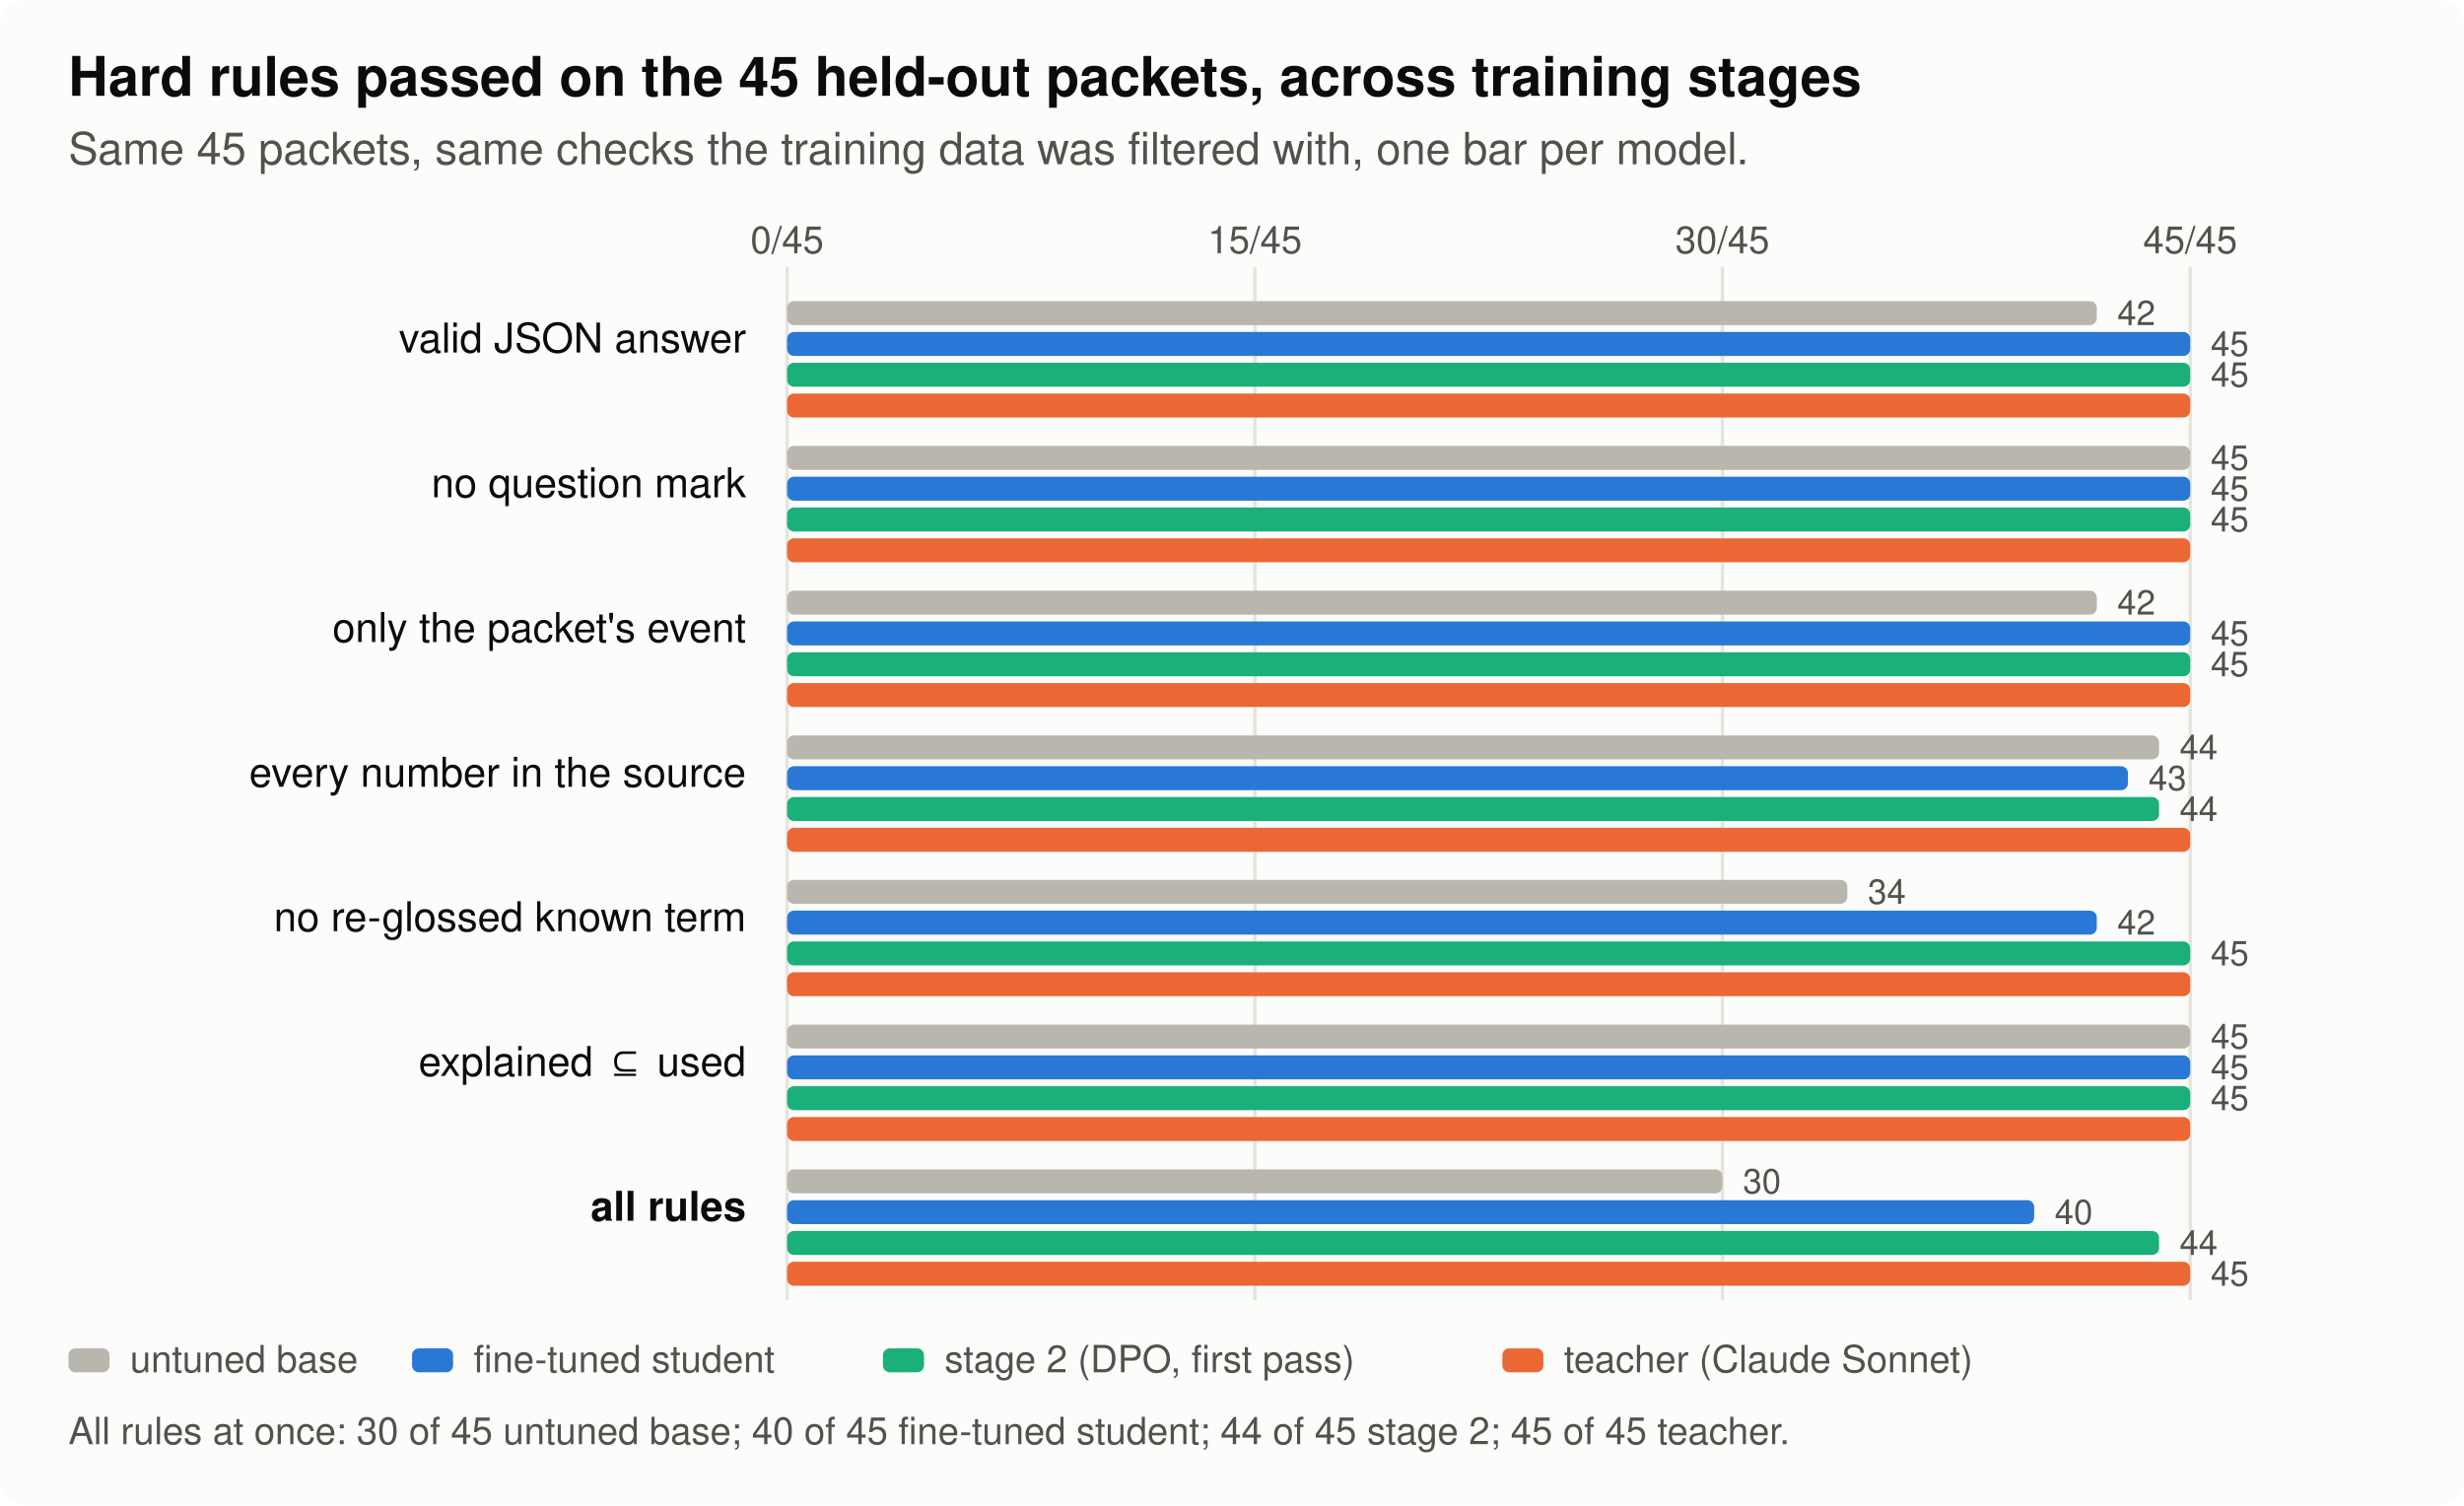
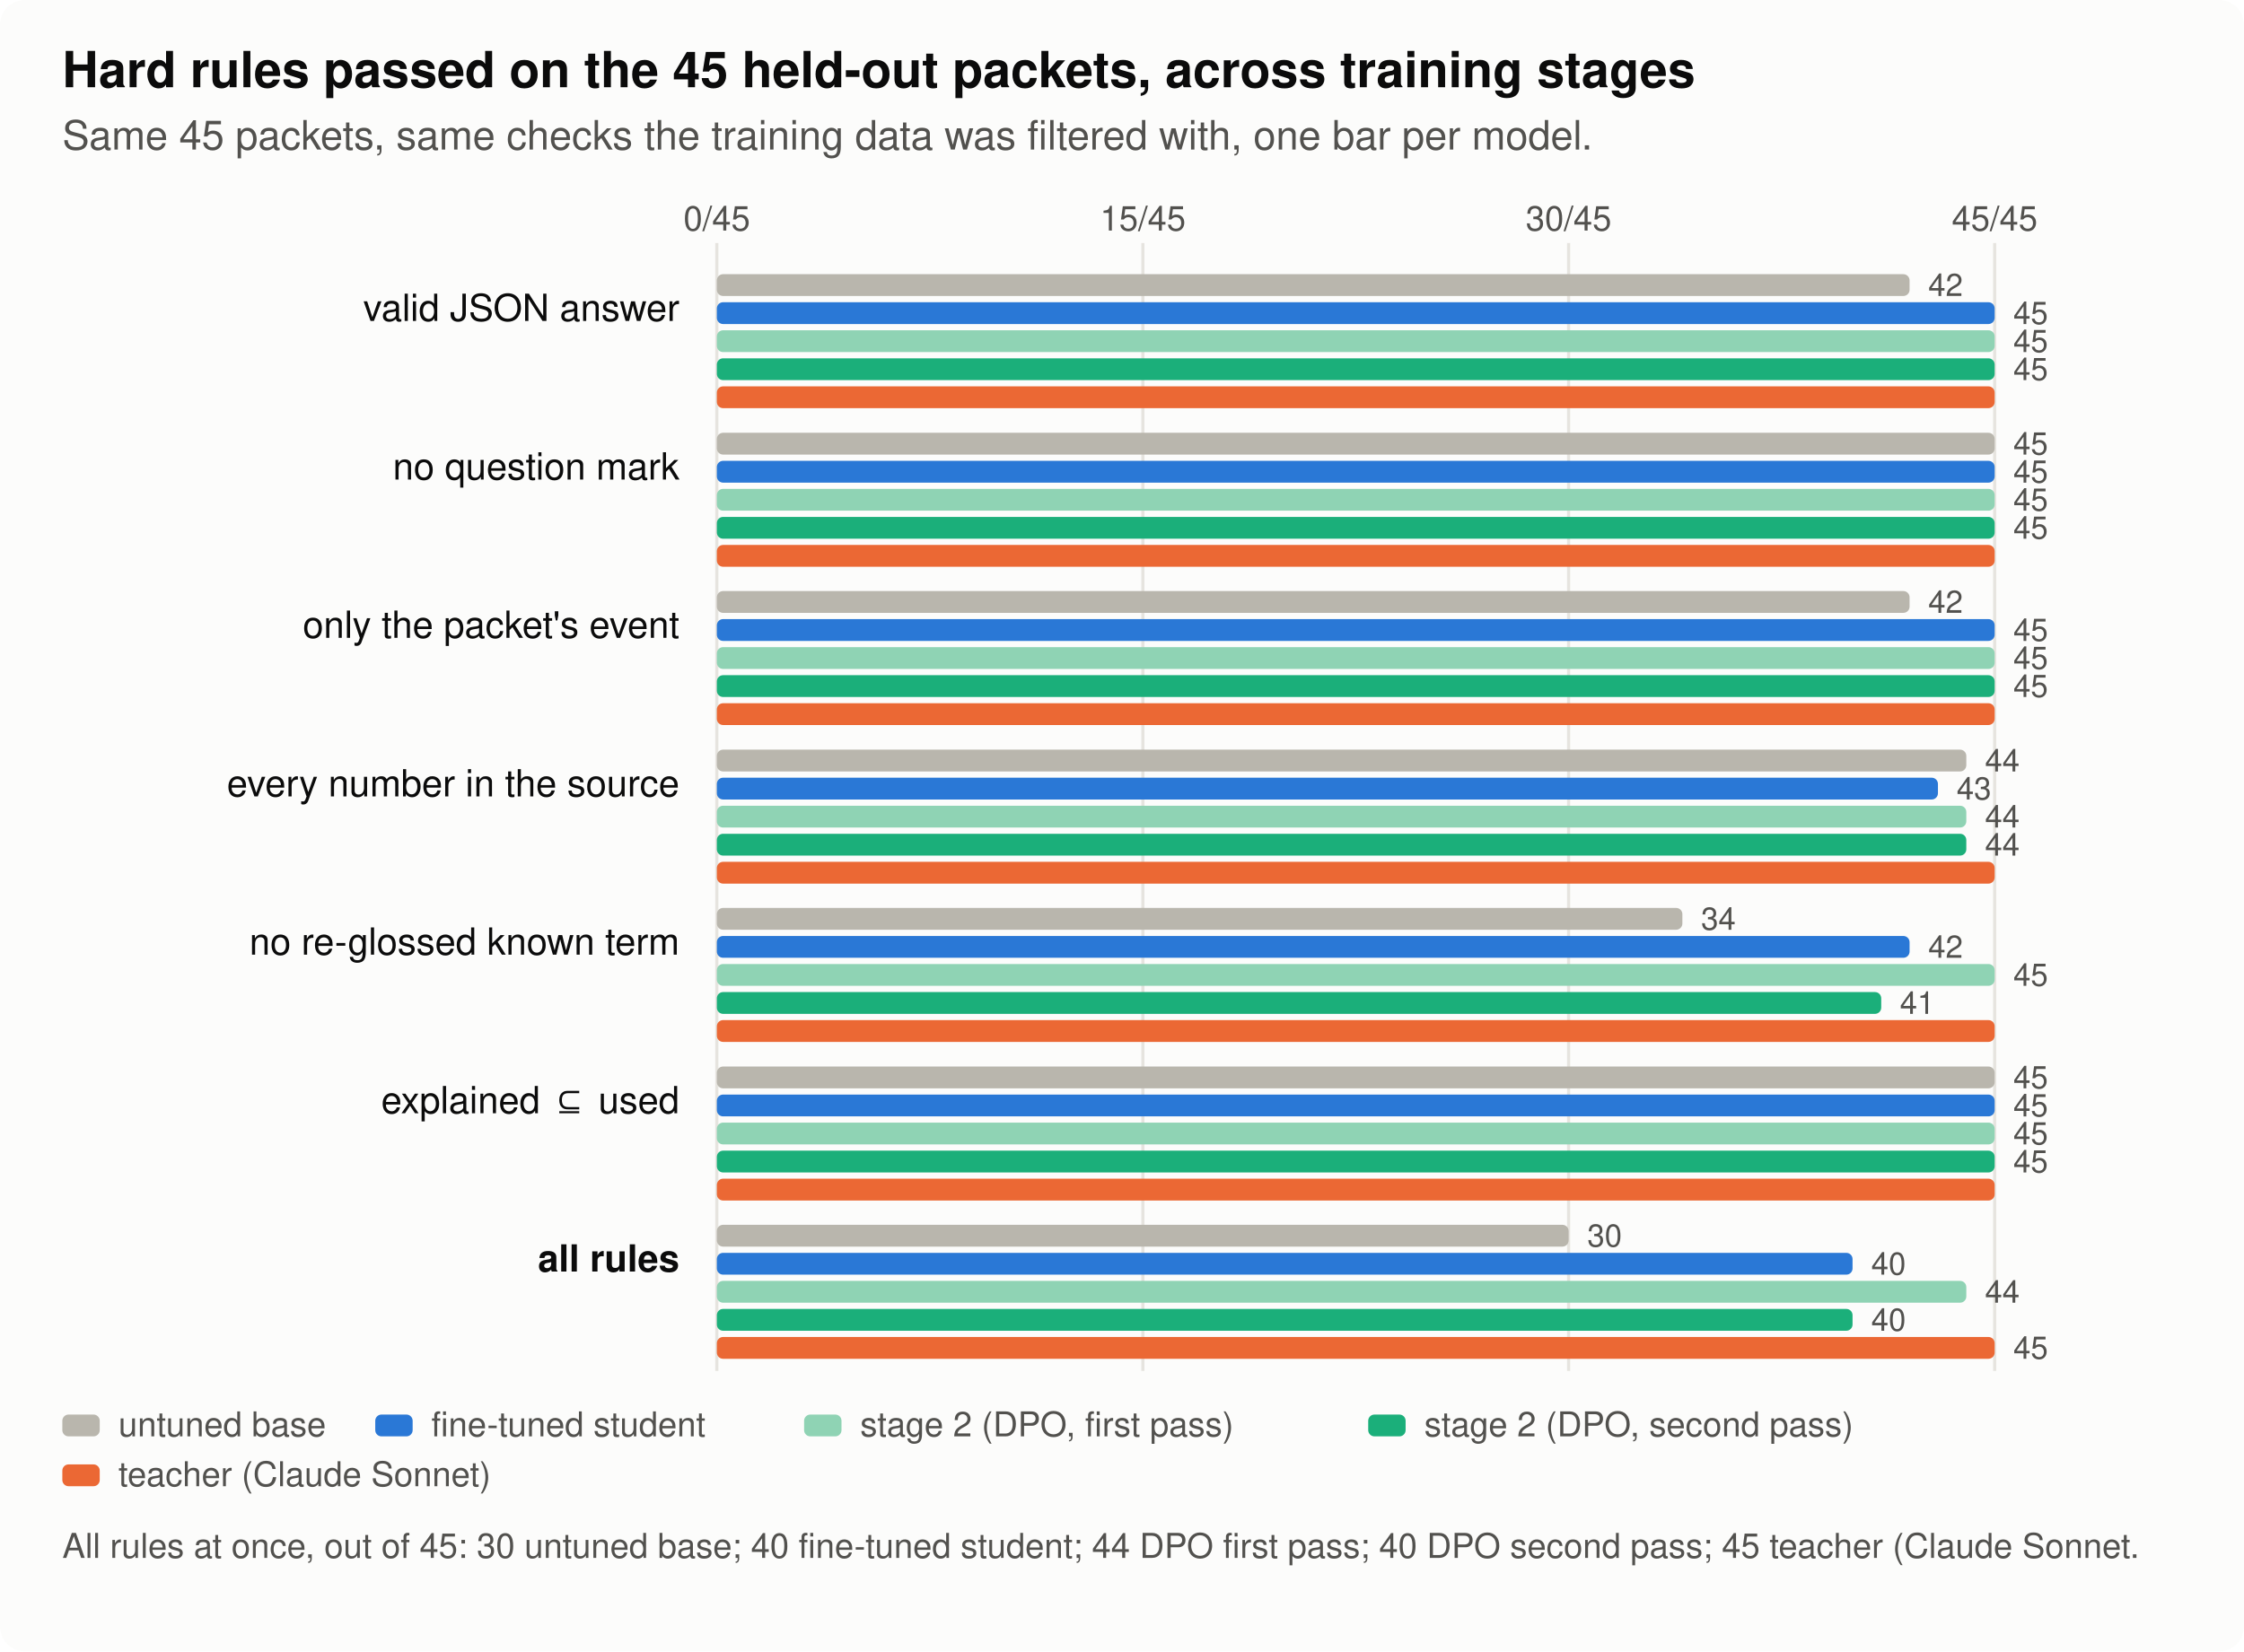
- <svg xmlns="http://www.w3.org/2000/svg" width="720" height="440" viewBox="0 0 720 440" role="img" aria-labelledby="t d" font-family="-apple-system, 'Segoe UI', Helvetica, Arial, sans-serif" font-size="13">
-   <rect width="720" height="440" fill="#fcfcfb" rx="8" />
+ <svg xmlns="http://www.w3.org/2000/svg" width="720" height="530" viewBox="0 0 720 530" role="img" aria-labelledby="t d" font-family="-apple-system, 'Segoe UI', Helvetica, Arial, sans-serif" font-size="13">
+   <rect width="720" height="530" fill="#fcfcfb" rx="8" />
  <text x="20.0" y="28.0" font-size="16" fill="#0b0b0b" text-anchor="start" font-weight="600">Hard rules passed on the 45 held-out packets, across training stages</text>
  <text x="20.0" y="48.0" font-size="13" fill="#52514e" text-anchor="start" font-weight="normal">Same 45 packets, same checks the training data was filtered with, one bar per model.</text>
-   <line x1="230.0" x2="230.0" y1="78" y2="380" stroke="#e6e4df" />
+   <line x1="230.0" x2="230.0" y1="78" y2="440" stroke="#e6e4df" />
  <text x="230.0" y="74.0" font-size="11" fill="#52514e" text-anchor="middle" font-weight="normal">0/45</text>
-   <line x1="366.7" x2="366.7" y1="78" y2="380" stroke="#e6e4df" />
+   <line x1="366.7" x2="366.7" y1="78" y2="440" stroke="#e6e4df" />
  <text x="366.7" y="74.0" font-size="11" fill="#52514e" text-anchor="middle" font-weight="normal">15/45</text>
-   <line x1="503.3" x2="503.3" y1="78" y2="380" stroke="#e6e4df" />
+   <line x1="503.3" x2="503.3" y1="78" y2="440" stroke="#e6e4df" />
  <text x="503.3" y="74.0" font-size="11" fill="#52514e" text-anchor="middle" font-weight="normal">30/45</text>
-   <line x1="640.0" x2="640.0" y1="78" y2="380" stroke="#e6e4df" />
+   <line x1="640.0" x2="640.0" y1="78" y2="440" stroke="#e6e4df" />
  <text x="640.0" y="74.0" font-size="11" fill="#52514e" text-anchor="middle" font-weight="normal">45/45</text>
  <text x="218.0" y="103.0" font-size="12" fill="#0b0b0b" text-anchor="end" font-weight="normal">valid JSON answer</text>
  <rect x="230" y="88.0" width="382.7" height="7" rx="2" fill="#b9b6ad" />
  <text x="618.7" y="95.0" font-size="10" fill="#52514e" text-anchor="start" font-weight="normal">42</text>
  <rect x="230" y="97.0" width="410.0" height="7" rx="2" fill="#2a78d6" />
  <text x="646.0" y="104.0" font-size="10" fill="#52514e" text-anchor="start" font-weight="normal">45</text>
-   <rect x="230" y="106.0" width="410.0" height="7" rx="2" fill="#1baf7a" />
+   <rect x="230" y="106.0" width="410.0" height="7" rx="2" fill="#8fd3b4" />
  <text x="646.0" y="113.0" font-size="10" fill="#52514e" text-anchor="start" font-weight="normal">45</text>
-   <rect x="230" y="115.0" width="410.0" height="7" rx="2" fill="#eb6834" />
-   <text x="218.0" y="145.3" font-size="12" fill="#0b0b0b" text-anchor="end" font-weight="normal">no question mark</text>
-   <rect x="230" y="130.3" width="410.0" height="7" rx="2" fill="#b9b6ad" />
-   <text x="646.0" y="137.3" font-size="10" fill="#52514e" text-anchor="start" font-weight="normal">45</text>
-   <rect x="230" y="139.3" width="410.0" height="7" rx="2" fill="#2a78d6" />
-   <text x="646.0" y="146.3" font-size="10" fill="#52514e" text-anchor="start" font-weight="normal">45</text>
-   <rect x="230" y="148.3" width="410.0" height="7" rx="2" fill="#1baf7a" />
-   <text x="646.0" y="155.3" font-size="10" fill="#52514e" text-anchor="start" font-weight="normal">45</text>
-   <rect x="230" y="157.3" width="410.0" height="7" rx="2" fill="#eb6834" />
-   <text x="218.0" y="187.6" font-size="12" fill="#0b0b0b" text-anchor="end" font-weight="normal">only the packet's event</text>
-   <rect x="230" y="172.6" width="382.7" height="7" rx="2" fill="#b9b6ad" />
-   <text x="618.7" y="179.6" font-size="10" fill="#52514e" text-anchor="start" font-weight="normal">42</text>
-   <rect x="230" y="181.6" width="410.0" height="7" rx="2" fill="#2a78d6" />
-   <text x="646.0" y="188.6" font-size="10" fill="#52514e" text-anchor="start" font-weight="normal">45</text>
-   <rect x="230" y="190.6" width="410.0" height="7" rx="2" fill="#1baf7a" />
-   <text x="646.0" y="197.6" font-size="10" fill="#52514e" text-anchor="start" font-weight="normal">45</text>
-   <rect x="230" y="199.6" width="410.0" height="7" rx="2" fill="#eb6834" />
-   <text x="218.0" y="229.9" font-size="12" fill="#0b0b0b" text-anchor="end" font-weight="normal">every number in the source</text>
-   <rect x="230" y="214.9" width="400.9" height="7" rx="2" fill="#b9b6ad" />
-   <text x="636.9" y="221.9" font-size="10" fill="#52514e" text-anchor="start" font-weight="normal">44</text>
-   <rect x="230" y="223.9" width="391.8" height="7" rx="2" fill="#2a78d6" />
-   <text x="627.8" y="230.9" font-size="10" fill="#52514e" text-anchor="start" font-weight="normal">43</text>
-   <rect x="230" y="232.9" width="400.9" height="7" rx="2" fill="#1baf7a" />
-   <text x="636.9" y="239.9" font-size="10" fill="#52514e" text-anchor="start" font-weight="normal">44</text>
-   <rect x="230" y="241.9" width="410.0" height="7" rx="2" fill="#eb6834" />
-   <text x="218.0" y="272.1" font-size="12" fill="#0b0b0b" text-anchor="end" font-weight="normal">no re-glossed known term</text>
-   <rect x="230" y="257.1" width="309.8" height="7" rx="2" fill="#b9b6ad" />
-   <text x="545.8" y="264.1" font-size="10" fill="#52514e" text-anchor="start" font-weight="normal">34</text>
-   <rect x="230" y="266.1" width="382.7" height="7" rx="2" fill="#2a78d6" />
-   <text x="618.7" y="273.1" font-size="10" fill="#52514e" text-anchor="start" font-weight="normal">42</text>
-   <rect x="230" y="275.1" width="410.0" height="7" rx="2" fill="#1baf7a" />
-   <text x="646.0" y="282.1" font-size="10" fill="#52514e" text-anchor="start" font-weight="normal">45</text>
-   <rect x="230" y="284.1" width="410.0" height="7" rx="2" fill="#eb6834" />
-   <text x="218.0" y="314.4" font-size="12" fill="#0b0b0b" text-anchor="end" font-weight="normal">explained ⊆ used</text>
-   <rect x="230" y="299.4" width="410.0" height="7" rx="2" fill="#b9b6ad" />
-   <text x="646.0" y="306.4" font-size="10" fill="#52514e" text-anchor="start" font-weight="normal">45</text>
-   <rect x="230" y="308.4" width="410.0" height="7" rx="2" fill="#2a78d6" />
-   <text x="646.0" y="315.4" font-size="10" fill="#52514e" text-anchor="start" font-weight="normal">45</text>
-   <rect x="230" y="317.4" width="410.0" height="7" rx="2" fill="#1baf7a" />
-   <text x="646.0" y="324.4" font-size="10" fill="#52514e" text-anchor="start" font-weight="normal">45</text>
-   <rect x="230" y="326.4" width="410.0" height="7" rx="2" fill="#eb6834" />
-   <text x="218.0" y="356.7" font-size="12" fill="#0b0b0b" text-anchor="end" font-weight="600">all rules</text>
-   <rect x="230" y="341.7" width="273.3" height="7" rx="2" fill="#b9b6ad" />
-   <text x="509.3" y="348.7" font-size="10" fill="#52514e" text-anchor="start" font-weight="normal">30</text>
-   <rect x="230" y="350.7" width="364.4" height="7" rx="2" fill="#2a78d6" />
-   <text x="600.4" y="357.7" font-size="10" fill="#52514e" text-anchor="start" font-weight="normal">40</text>
-   <rect x="230" y="359.7" width="400.9" height="7" rx="2" fill="#1baf7a" />
-   <text x="636.9" y="366.7" font-size="10" fill="#52514e" text-anchor="start" font-weight="normal">44</text>
-   <rect x="230" y="368.7" width="410.0" height="7" rx="2" fill="#eb6834" />
-   <text x="646.0" y="375.7" font-size="10" fill="#52514e" text-anchor="start" font-weight="normal">45</text>
-   <rect x="20" y="394" width="12" height="7" rx="2" fill="#b9b6ad" />
-   <text x="38.0" y="401.0" font-size="11" fill="#52514e" text-anchor="start" font-weight="normal">untuned base</text>
-   <rect x="120.4" y="394" width="12" height="7" rx="2" fill="#2a78d6" />
-   <text x="138.4" y="401.0" font-size="11" fill="#52514e" text-anchor="start" font-weight="normal">fine-tuned student</text>
-   <rect x="258.0" y="394" width="12" height="7" rx="2" fill="#1baf7a" />
-   <text x="276.0" y="401.0" font-size="11" fill="#52514e" text-anchor="start" font-weight="normal">stage 2 (DPO, first pass)</text>
-   <rect x="439.0" y="394" width="12" height="7" rx="2" fill="#eb6834" />
-   <text x="457.0" y="401.0" font-size="11" fill="#52514e" text-anchor="start" font-weight="normal">teacher (Claude Sonnet)</text>
-   <text x="20.0" y="422.0" font-size="11" fill="#52514e" text-anchor="start" font-weight="normal">All rules at once: 30 of 45 untuned base; 40 of 45 fine-tuned student; 44 of 45 stage 2; 45 of 45 teacher.</text>
+   <rect x="230" y="115.0" width="410.0" height="7" rx="2" fill="#1baf7a" />
+   <text x="646.0" y="122.0" font-size="10" fill="#52514e" text-anchor="start" font-weight="normal">45</text>
+   <rect x="230" y="124.0" width="410.0" height="7" rx="2" fill="#eb6834" />
+   <text x="218.0" y="153.9" font-size="12" fill="#0b0b0b" text-anchor="end" font-weight="normal">no question mark</text>
+   <rect x="230" y="138.9" width="410.0" height="7" rx="2" fill="#b9b6ad" />
+   <text x="646.0" y="145.9" font-size="10" fill="#52514e" text-anchor="start" font-weight="normal">45</text>
+   <rect x="230" y="147.9" width="410.0" height="7" rx="2" fill="#2a78d6" />
+   <text x="646.0" y="154.9" font-size="10" fill="#52514e" text-anchor="start" font-weight="normal">45</text>
+   <rect x="230" y="156.9" width="410.0" height="7" rx="2" fill="#8fd3b4" />
+   <text x="646.0" y="163.9" font-size="10" fill="#52514e" text-anchor="start" font-weight="normal">45</text>
+   <rect x="230" y="165.9" width="410.0" height="7" rx="2" fill="#1baf7a" />
+   <text x="646.0" y="172.9" font-size="10" fill="#52514e" text-anchor="start" font-weight="normal">45</text>
+   <rect x="230" y="174.9" width="410.0" height="7" rx="2" fill="#eb6834" />
+   <text x="218.0" y="204.7" font-size="12" fill="#0b0b0b" text-anchor="end" font-weight="normal">only the packet's event</text>
+   <rect x="230" y="189.7" width="382.7" height="7" rx="2" fill="#b9b6ad" />
+   <text x="618.7" y="196.7" font-size="10" fill="#52514e" text-anchor="start" font-weight="normal">42</text>
+   <rect x="230" y="198.7" width="410.0" height="7" rx="2" fill="#2a78d6" />
+   <text x="646.0" y="205.7" font-size="10" fill="#52514e" text-anchor="start" font-weight="normal">45</text>
+   <rect x="230" y="207.7" width="410.0" height="7" rx="2" fill="#8fd3b4" />
+   <text x="646.0" y="214.7" font-size="10" fill="#52514e" text-anchor="start" font-weight="normal">45</text>
+   <rect x="230" y="216.7" width="410.0" height="7" rx="2" fill="#1baf7a" />
+   <text x="646.0" y="223.7" font-size="10" fill="#52514e" text-anchor="start" font-weight="normal">45</text>
+   <rect x="230" y="225.7" width="410.0" height="7" rx="2" fill="#eb6834" />
+   <text x="218.0" y="255.6" font-size="12" fill="#0b0b0b" text-anchor="end" font-weight="normal">every number in the source</text>
+   <rect x="230" y="240.6" width="400.9" height="7" rx="2" fill="#b9b6ad" />
+   <text x="636.9" y="247.6" font-size="10" fill="#52514e" text-anchor="start" font-weight="normal">44</text>
+   <rect x="230" y="249.6" width="391.8" height="7" rx="2" fill="#2a78d6" />
+   <text x="627.8" y="256.6" font-size="10" fill="#52514e" text-anchor="start" font-weight="normal">43</text>
+   <rect x="230" y="258.6" width="400.9" height="7" rx="2" fill="#8fd3b4" />
+   <text x="636.9" y="265.6" font-size="10" fill="#52514e" text-anchor="start" font-weight="normal">44</text>
+   <rect x="230" y="267.6" width="400.9" height="7" rx="2" fill="#1baf7a" />
+   <text x="636.9" y="274.6" font-size="10" fill="#52514e" text-anchor="start" font-weight="normal">44</text>
+   <rect x="230" y="276.6" width="410.0" height="7" rx="2" fill="#eb6834" />
+   <text x="218.0" y="306.4" font-size="12" fill="#0b0b0b" text-anchor="end" font-weight="normal">no re-glossed known term</text>
+   <rect x="230" y="291.4" width="309.8" height="7" rx="2" fill="#b9b6ad" />
+   <text x="545.8" y="298.4" font-size="10" fill="#52514e" text-anchor="start" font-weight="normal">34</text>
+   <rect x="230" y="300.4" width="382.7" height="7" rx="2" fill="#2a78d6" />
+   <text x="618.7" y="307.4" font-size="10" fill="#52514e" text-anchor="start" font-weight="normal">42</text>
+   <rect x="230" y="309.4" width="410.0" height="7" rx="2" fill="#8fd3b4" />
+   <text x="646.0" y="316.4" font-size="10" fill="#52514e" text-anchor="start" font-weight="normal">45</text>
+   <rect x="230" y="318.4" width="373.6" height="7" rx="2" fill="#1baf7a" />
+   <text x="609.6" y="325.4" font-size="10" fill="#52514e" text-anchor="start" font-weight="normal">41</text>
+   <rect x="230" y="327.4" width="410.0" height="7" rx="2" fill="#eb6834" />
+   <text x="218.0" y="357.3" font-size="12" fill="#0b0b0b" text-anchor="end" font-weight="normal">explained ⊆ used</text>
+   <rect x="230" y="342.3" width="410.0" height="7" rx="2" fill="#b9b6ad" />
+   <text x="646.0" y="349.3" font-size="10" fill="#52514e" text-anchor="start" font-weight="normal">45</text>
+   <rect x="230" y="351.3" width="410.0" height="7" rx="2" fill="#2a78d6" />
+   <text x="646.0" y="358.3" font-size="10" fill="#52514e" text-anchor="start" font-weight="normal">45</text>
+   <rect x="230" y="360.3" width="410.0" height="7" rx="2" fill="#8fd3b4" />
+   <text x="646.0" y="367.3" font-size="10" fill="#52514e" text-anchor="start" font-weight="normal">45</text>
+   <rect x="230" y="369.3" width="410.0" height="7" rx="2" fill="#1baf7a" />
+   <text x="646.0" y="376.3" font-size="10" fill="#52514e" text-anchor="start" font-weight="normal">45</text>
+   <rect x="230" y="378.3" width="410.0" height="7" rx="2" fill="#eb6834" />
+   <text x="218.0" y="408.1" font-size="12" fill="#0b0b0b" text-anchor="end" font-weight="600">all rules</text>
+   <rect x="230" y="393.1" width="273.3" height="7" rx="2" fill="#b9b6ad" />
+   <text x="509.3" y="400.1" font-size="10" fill="#52514e" text-anchor="start" font-weight="normal">30</text>
+   <rect x="230" y="402.1" width="364.4" height="7" rx="2" fill="#2a78d6" />
+   <text x="600.4" y="409.1" font-size="10" fill="#52514e" text-anchor="start" font-weight="normal">40</text>
+   <rect x="230" y="411.1" width="400.9" height="7" rx="2" fill="#8fd3b4" />
+   <text x="636.9" y="418.1" font-size="10" fill="#52514e" text-anchor="start" font-weight="normal">44</text>
+   <rect x="230" y="420.1" width="364.4" height="7" rx="2" fill="#1baf7a" />
+   <text x="600.4" y="427.1" font-size="10" fill="#52514e" text-anchor="start" font-weight="normal">40</text>
+   <rect x="230" y="429.1" width="410.0" height="7" rx="2" fill="#eb6834" />
+   <text x="646.0" y="436.1" font-size="10" fill="#52514e" text-anchor="start" font-weight="normal">45</text>
+   <rect x="20" y="454" width="12" height="7" rx="2" fill="#b9b6ad" />
+   <text x="38.0" y="461.0" font-size="11" fill="#52514e" text-anchor="start" font-weight="normal">untuned base</text>
+   <rect x="120.4" y="454" width="12" height="7" rx="2" fill="#2a78d6" />
+   <text x="138.4" y="461.0" font-size="11" fill="#52514e" text-anchor="start" font-weight="normal">fine-tuned student</text>
+   <rect x="258.0" y="454" width="12" height="7" rx="2" fill="#8fd3b4" />
+   <text x="276.0" y="461.0" font-size="11" fill="#52514e" text-anchor="start" font-weight="normal">stage 2 (DPO, first pass)</text>
+   <rect x="439.0" y="454" width="12" height="7" rx="2" fill="#1baf7a" />
+   <text x="457.0" y="461.0" font-size="11" fill="#52514e" text-anchor="start" font-weight="normal">stage 2 (DPO, second pass)</text>
+   <rect x="20" y="470" width="12" height="7" rx="2" fill="#eb6834" />
+   <text x="38.0" y="477.0" font-size="11" fill="#52514e" text-anchor="start" font-weight="normal">teacher (Claude Sonnet)</text>
+   <text x="20.0" y="500.0" font-size="11" fill="#52514e" text-anchor="start" font-weight="normal">All rules at once, out of 45: 30 untuned base; 40 fine-tuned student; 44 DPO first pass; 40 DPO second pass; 45 teacher (Claude Sonnet.</text>
</svg>
